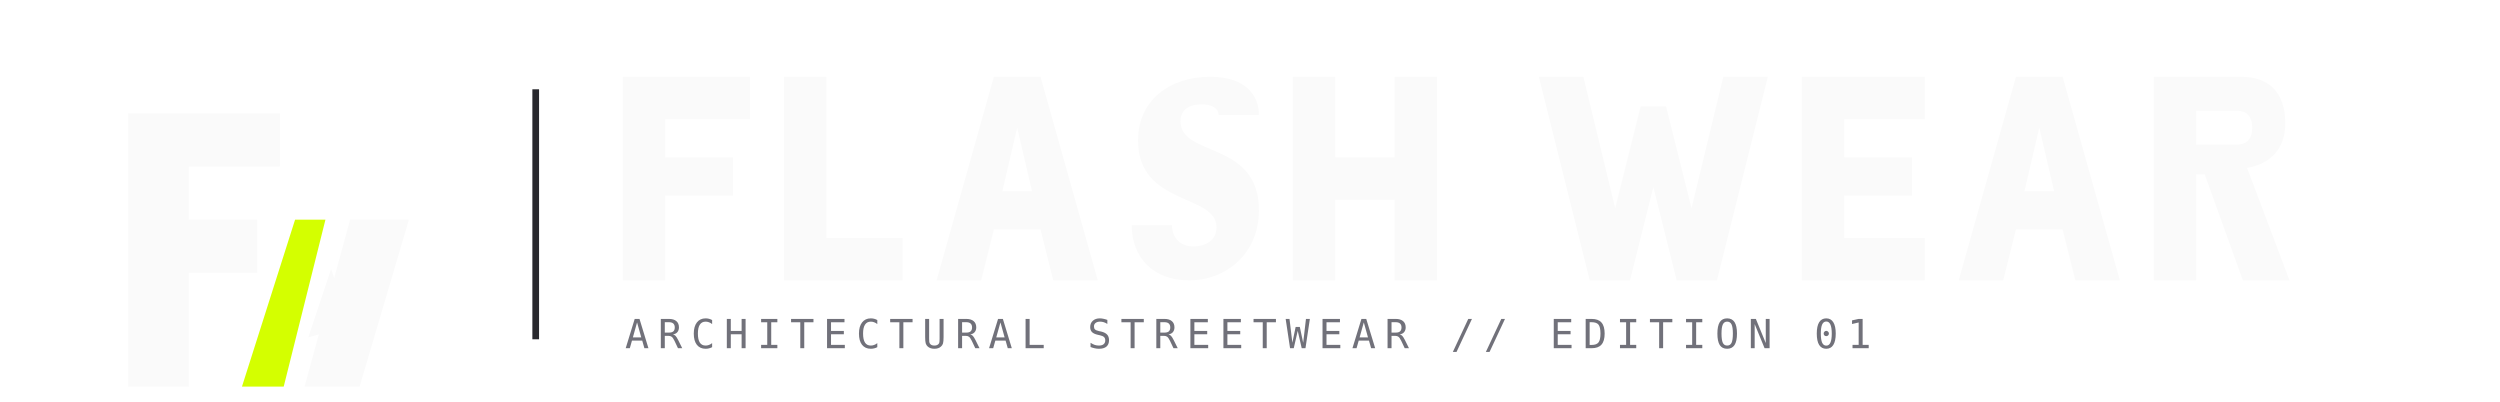
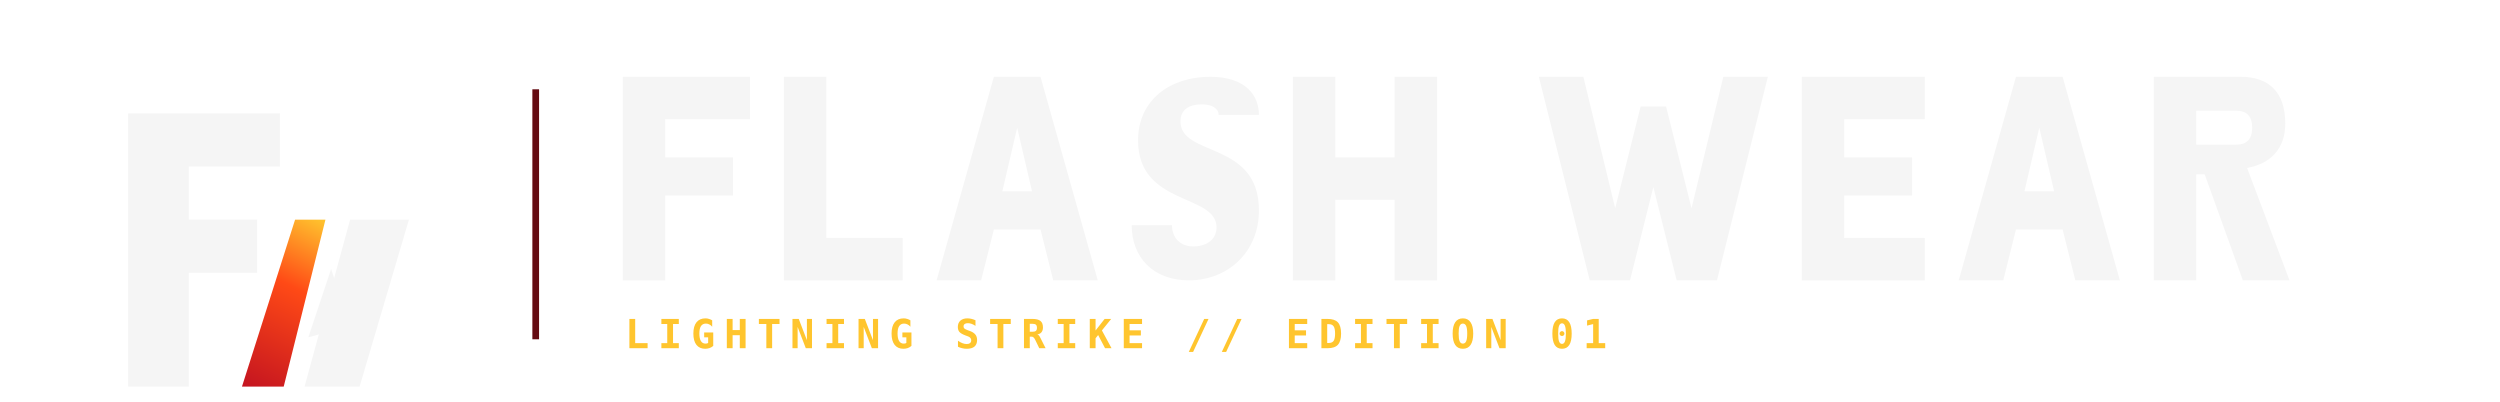
<svg xmlns="http://www.w3.org/2000/svg" viewBox="0 0 560 90" width="560" height="90" fill="none" role="img" aria-label="FLASHWEAR Brand Lockup">
+   <defs>
+     <linearGradient id="lockupStrike" x1="52" y1="96" x2="74" y2="52" gradientUnits="userSpaceOnUse">
+       <stop offset="0%" stop-color="#C41420" />
+       <stop offset="60%" stop-color="#FF4A16" />
+       <stop offset="100%" stop-color="#FFC52E" />
+     </linearGradient>
+   </defs>
  <g transform="translate(10, 5) scale(0.85)">
-     <path d="M22 24H62V38H38V52H56V66H38V96H22V24Z" fill="#FAFAFA" />
-     <polygon points="52,96 66,52 74,52 63,96" fill="#D4FF00" />
-     <path d="M68.5 96L80.5 52H96L83 96H68.5Z" fill="#FAFAFA" />
-     <polygon points="69.5,83 75.5,65 80.5,80" fill="#FAFAFA" />
+     <path d="M22 24H62V38H38V52H56V66H38V96H22V24Z" fill="#F5F5F5" />
+     <polygon points="52,96 66,52 74,52 63,96" fill="url(#lockupStrike)" />
+     <path d="M68.5 96L80.5 52H96L83 96H68.5Z" fill="#F5F5F5" />
+     <polygon points="69.5,83 75.5,65 80.5,80" fill="#F5F5F5" />
  </g>
-   <line x1="120" y1="20" x2="120" y2="76" stroke="#28282D" stroke-width="1.5" />
-   <g transform="translate(130, 2) scale(0.95)" fill="#FAFAFA">
+   <line x1="120" y1="20" x2="120" y2="76" stroke="#650B12" stroke-width="1.5" />
+   <g transform="translate(130, 2) scale(0.95)" fill="#F5F5F5">
    <path d="M10 16H40V26H20V35H36V44H20V64H10V16Z" />
    <path d="M48 16H58V54H76V64H48V16Z" />
    <path d="M97.5 16H108.5L122 64H111.5L108.5 52H97.5L94.5 64H84L97.5 16ZM99.5 43H106.5L103 28L99.5 43Z" />
    <path d="M160 25H150.5C150.5 23.5 149 22.5 146.5 22.5C143.5 22.5 141.5 23.8 141.5 26.5C141.5 35 160 31 160 47.5C160 57.5 152.5 64 143.5 64C135 64 130 58.5 130 51H139.5C139.5 54 141.5 56 144.5 56C147.5 56 150 54.5 150 51.5C150 43.5 131.5 46.5 131.5 31C131.5 21.5 139 16 148.5 16C157 16 160 20.5 160 25Z" />
    <path d="M168 16H178V35H192V16H202V64H192V45H178V64H168V16Z" />
    <path d="M226 16H236.5L244 47L250 23H256L262 47L269.5 16H280L268 64H258.5L253 42L247.5 64H238L226 16Z" />
    <path d="M288 16H317V26H298V35H314V44H298V54H317V64H288V16Z" />
    <path d="M338.5 16H349.5L363 64H352.5L349.5 52H338.5L335.5 64H325L338.5 16ZM340.5 43H347.5L344 28L340.5 43Z" />
    <path d="M371 16H391.5C398 16 402 19.5 402 27C402 33 398.5 36.5 393 37.5L403 64H392L383 39H381V64H371V16ZM381 24V32H390.5C392.8 32 394.2 30.8 394.2 28C394.2 25.2 392.8 24 390.5 24H381Z" />
  </g>
-   <text x="140" y="78" fill="#71717A" font-family="'JetBrains Mono', 'Space Mono', monospace" font-size="9" letter-spacing="0.22em" font-weight="500">ARCHITECTURAL STREETWEAR // EDITION 01</text>
+   <text x="140" y="78" fill="#FFC52E" font-family="'JetBrains Mono', 'Space Mono', monospace" font-size="9" letter-spacing="0.22em" font-weight="600">LIGHTNING STRIKE // EDITION 01</text>
</svg>
